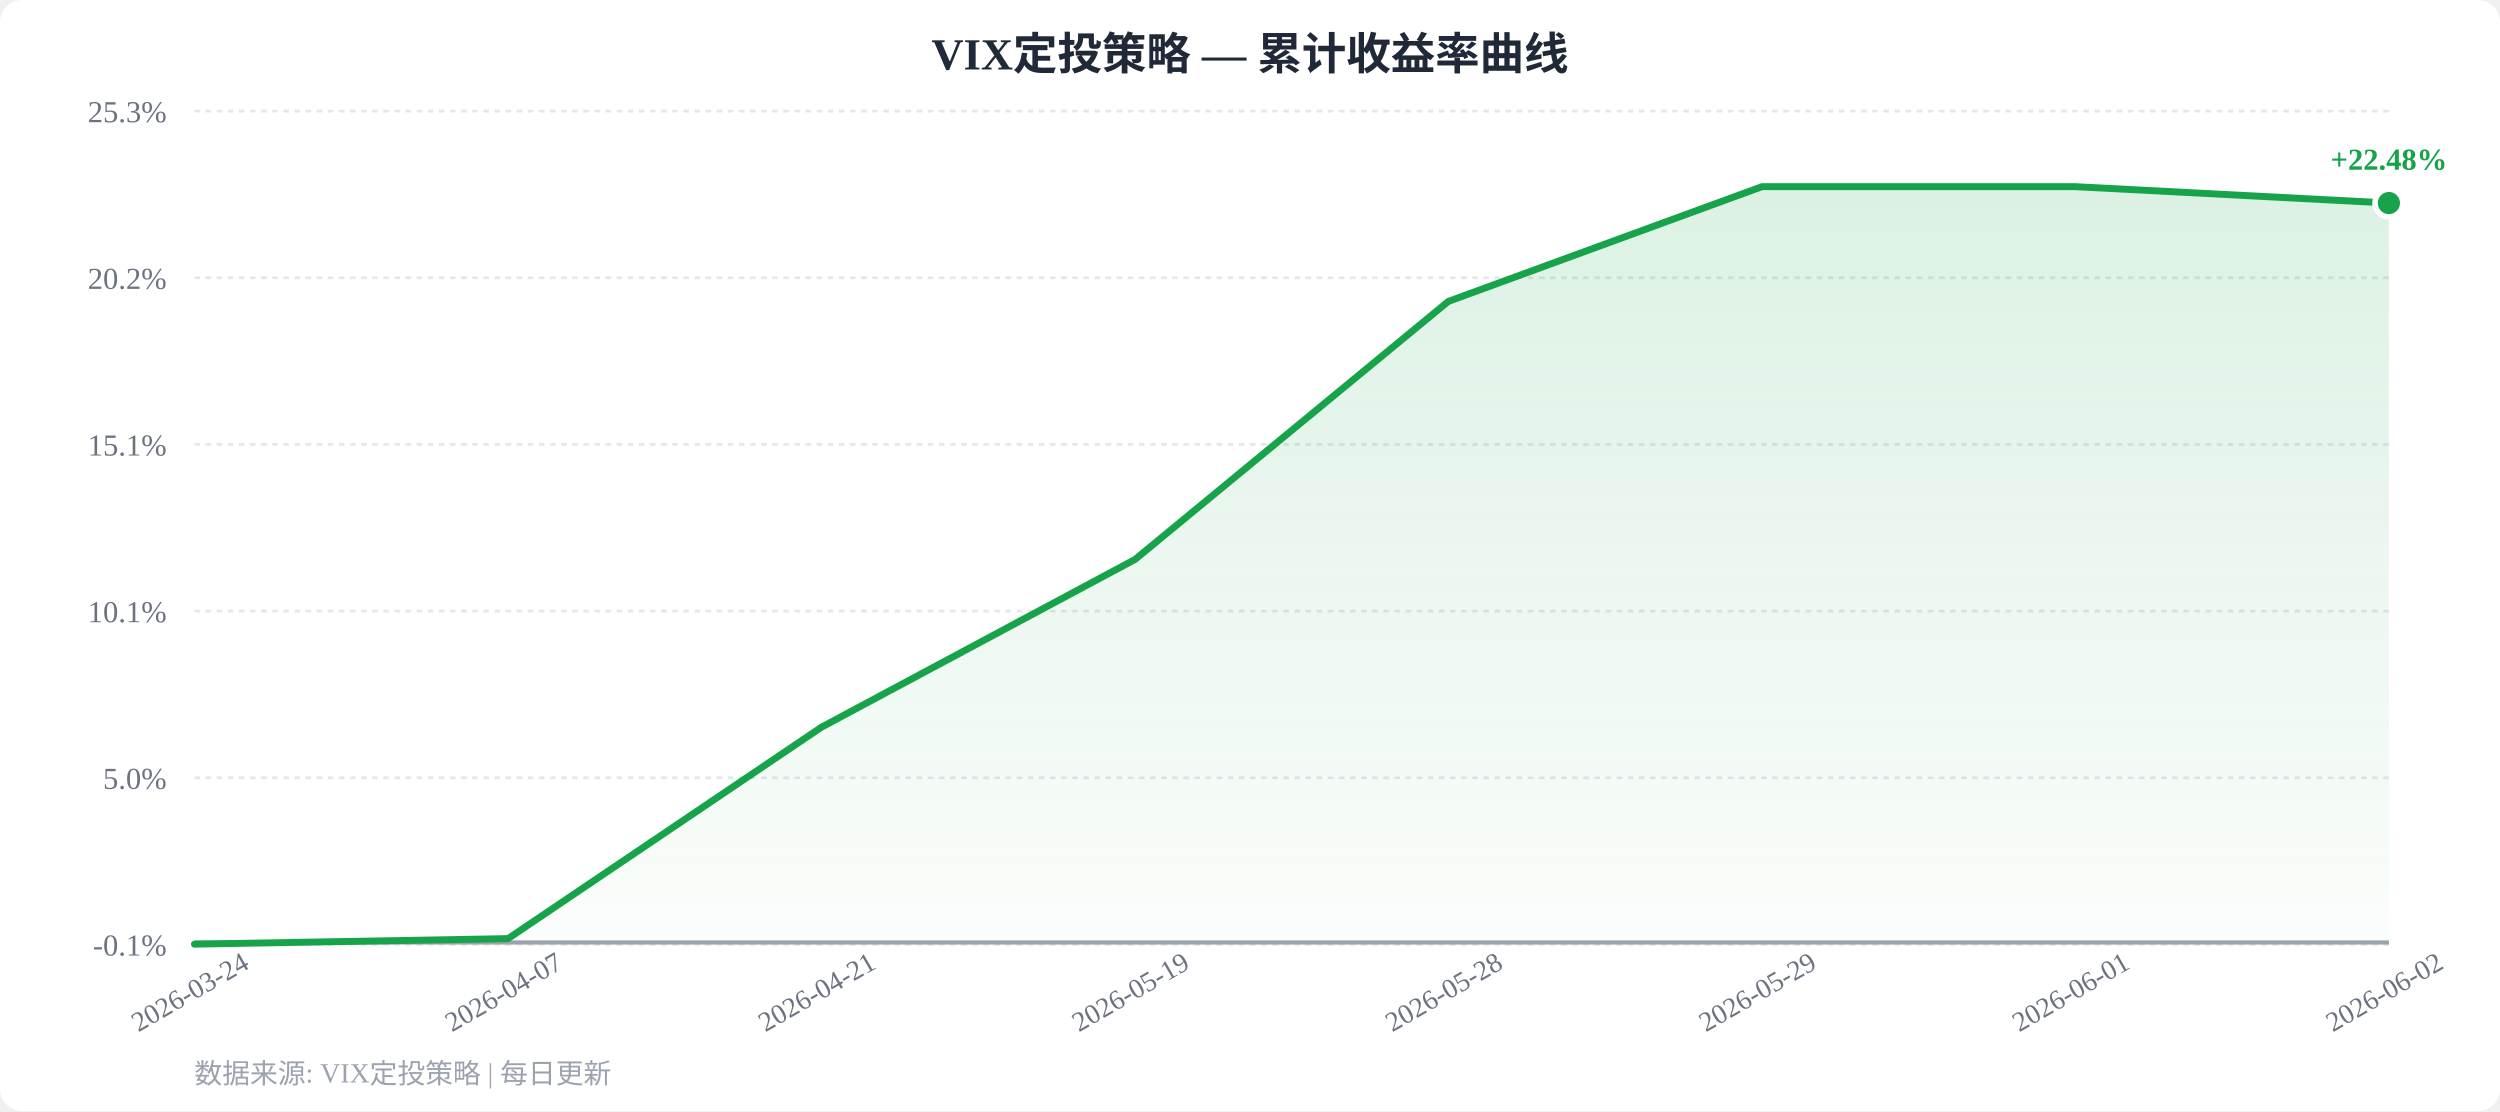
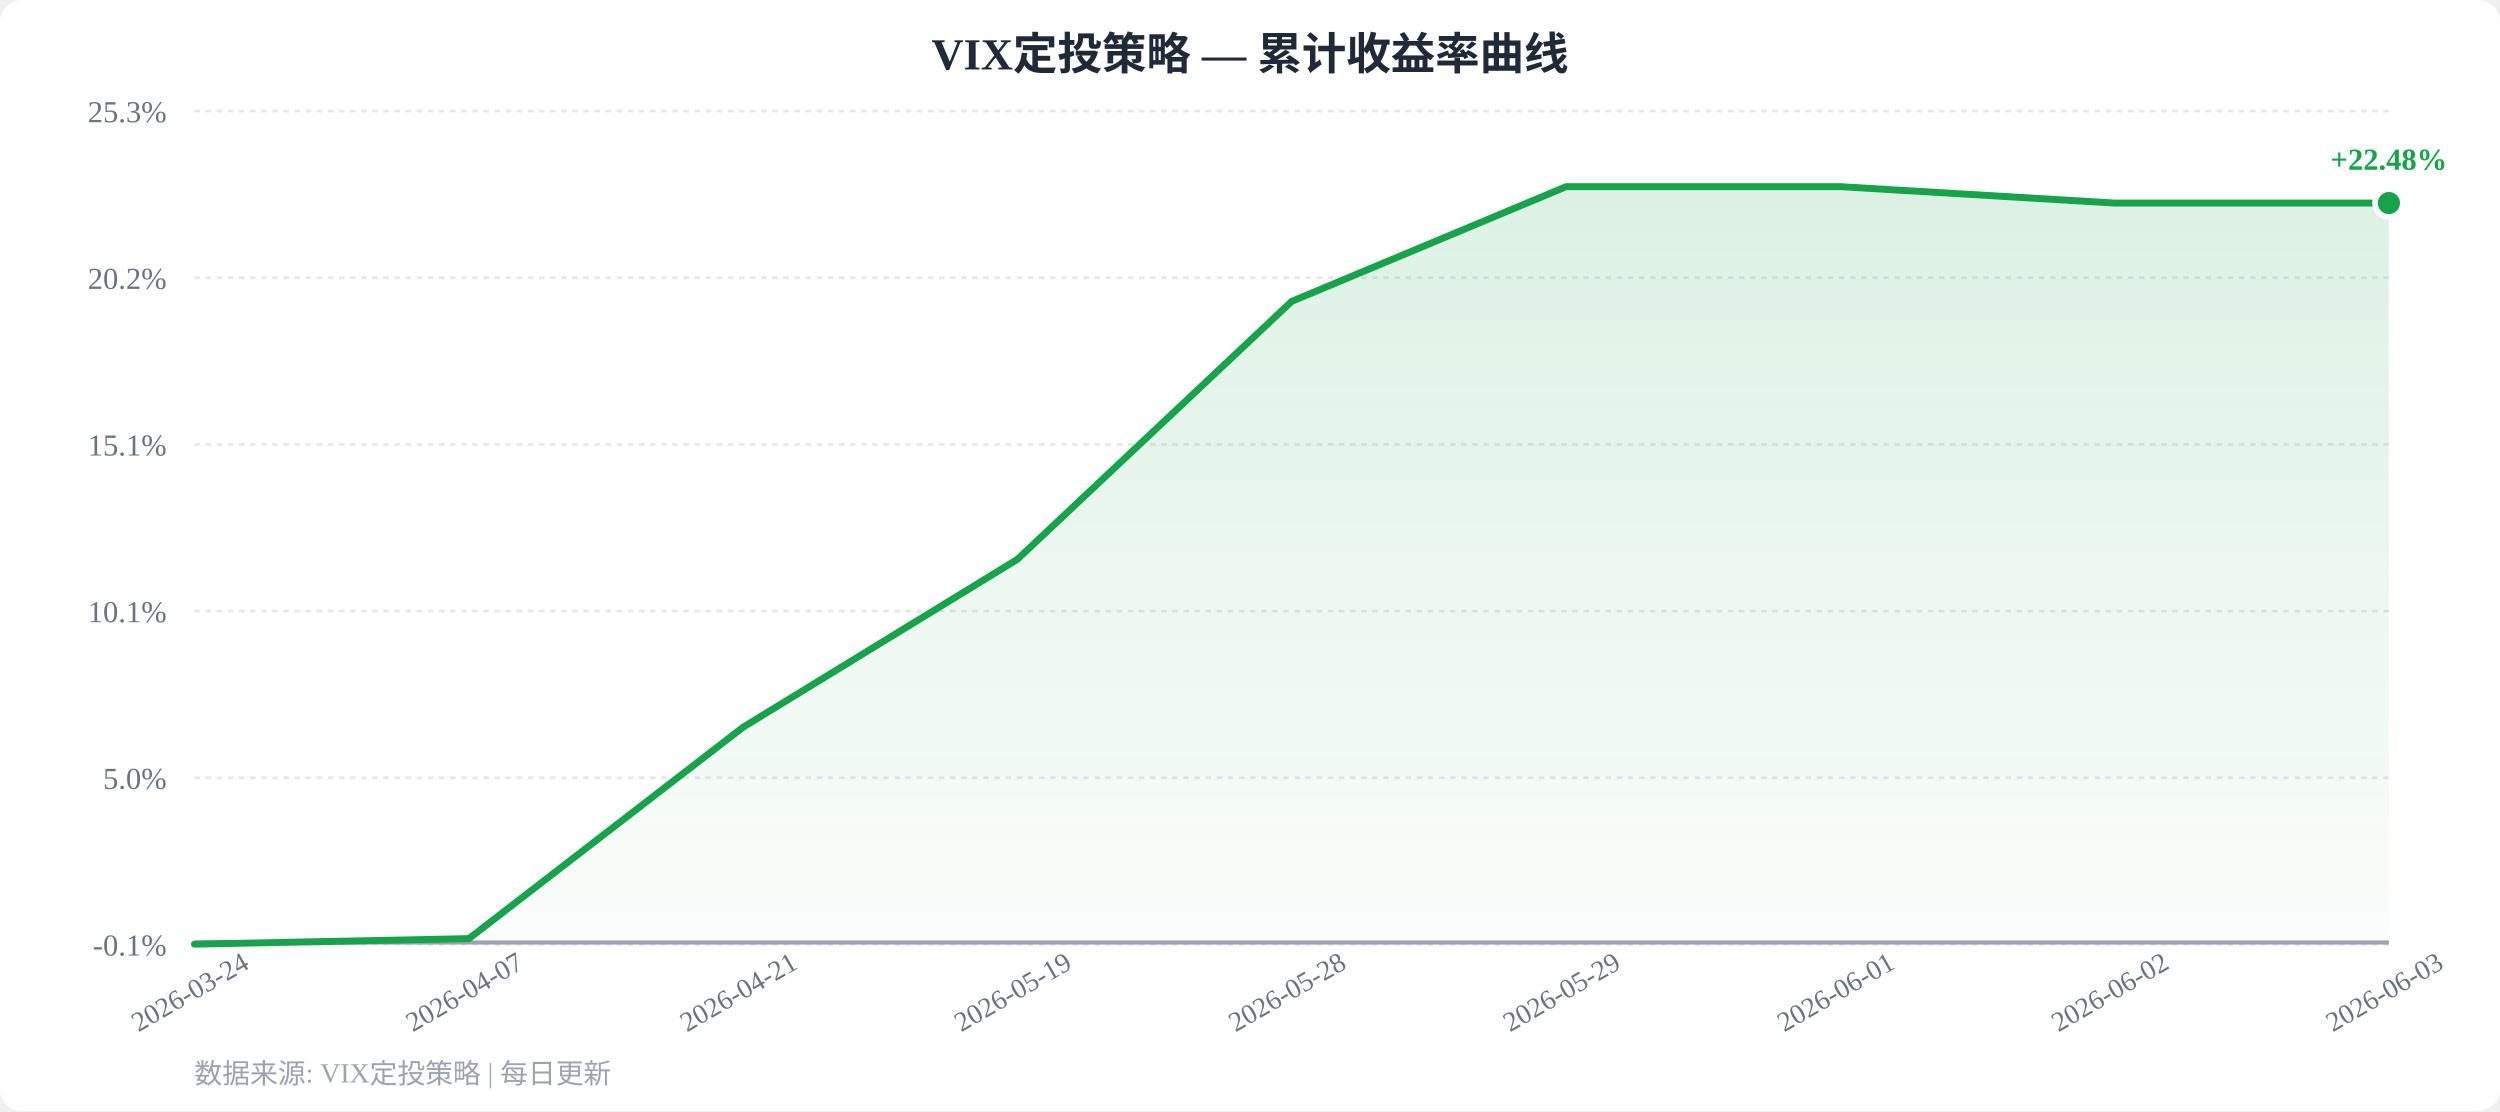
<svg xmlns="http://www.w3.org/2000/svg" viewBox="0 0 900 400" width="100%" height="100%">
  <defs>
    <linearGradient id="areaGradient" x1="0" y1="0" x2="0" y2="1">
      <stop offset="0%" stop-color="#16a34a" stop-opacity="0.15" />
      <stop offset="100%" stop-color="#16a34a" stop-opacity="0.02" />
    </linearGradient>
  </defs>
  <rect width="900" height="400" fill="#ffffff" rx="8" />
  <text x="450.0" y="25" text-anchor="middle" font-size="16" font-weight="bold" fill="#1f2937">VIX定投策略 — 累计收益率曲线</text>
  <line x1="70" y1="340.0" x2="860" y2="340.0" stroke="#e5e7eb" stroke-width="1" stroke-dasharray="2,2" />
  <line x1="70" y1="280.0" x2="860" y2="280.0" stroke="#e5e7eb" stroke-width="1" stroke-dasharray="2,2" />
  <line x1="70" y1="220.0" x2="860" y2="220.0" stroke="#e5e7eb" stroke-width="1" stroke-dasharray="2,2" />
  <line x1="70" y1="160.0" x2="860" y2="160.0" stroke="#e5e7eb" stroke-width="1" stroke-dasharray="2,2" />
  <line x1="70" y1="100.0" x2="860" y2="100.0" stroke="#e5e7eb" stroke-width="1" stroke-dasharray="2,2" />
  <line x1="70" y1="40.0" x2="860" y2="40.0" stroke="#e5e7eb" stroke-width="1" stroke-dasharray="2,2" />
  <line x1="70" y1="339.3" x2="860" y2="339.3" stroke="#9ca3af" stroke-width="1.5" />
-   <path d="M70.0,339.9 L182.9,337.9 L295.7,261.8 L408.6,201.4 L521.4,108.5 L634.3,67.2 L747.1,67.2 L860.0,73.1 L860.0,339.3 L70.0,339.3 Z" fill="url(#areaGradient)" stroke="none" />
-   <path d="M70.0,339.9 L182.9,337.9 L295.7,261.8 L408.6,201.4 L521.4,108.5 L634.3,67.2 L747.1,67.2 L860.0,73.1" fill="none" stroke="#16a34a" stroke-width="2.5" stroke-linejoin="round" stroke-linecap="round" />
+   <path d="M70.0,339.9 L168.8,337.9 L267.5,261.8 L366.2,201.4 L465.0,108.5 L563.8,67.2 L662.5,67.2 L761.2,73.1 L860.0,73.1 L860.0,339.3 L70.0,339.3 Z" fill="url(#areaGradient)" stroke="none" />
+   <path d="M70.0,339.9 L168.8,337.9 L267.5,261.8 L366.2,201.4 L465.0,108.5 L563.8,67.2 L662.5,67.2 L761.2,73.1 L860.0,73.1" fill="none" stroke="#16a34a" stroke-width="2.5" stroke-linejoin="round" stroke-linecap="round" />
  <circle cx="860.0" cy="73.1" r="5" fill="#16a34a" stroke="#ffffff" stroke-width="2" />
  <text x="860.0" y="61.1" text-anchor="middle" font-size="11" font-weight="bold" fill="#16a34a">+22.48%</text>
  <text x="60" y="344.0" text-anchor="end" font-size="11" fill="#6b7280">-0.1%</text>
  <text x="60" y="284.0" text-anchor="end" font-size="11" fill="#6b7280">5.0%</text>
  <text x="60" y="224.0" text-anchor="end" font-size="11" fill="#6b7280">10.1%</text>
  <text x="60" y="164.0" text-anchor="end" font-size="11" fill="#6b7280">15.1%</text>
  <text x="60" y="104.0" text-anchor="end" font-size="11" fill="#6b7280">20.2%</text>
  <text x="60" y="44.0" text-anchor="end" font-size="11" fill="#6b7280">25.3%</text>
  <text x="70.0" y="360" text-anchor="middle" font-size="10" fill="#6b7280" transform="rotate(-30 70.0,360)">2026-03-24</text>
-   <text x="182.9" y="360" text-anchor="middle" font-size="10" fill="#6b7280" transform="rotate(-30 182.9,360)">2026-04-07</text>
-   <text x="295.7" y="360" text-anchor="middle" font-size="10" fill="#6b7280" transform="rotate(-30 295.7,360)">2026-04-21</text>
-   <text x="408.6" y="360" text-anchor="middle" font-size="10" fill="#6b7280" transform="rotate(-30 408.6,360)">2026-05-19</text>
-   <text x="521.4" y="360" text-anchor="middle" font-size="10" fill="#6b7280" transform="rotate(-30 521.4,360)">2026-05-28</text>
-   <text x="634.3" y="360" text-anchor="middle" font-size="10" fill="#6b7280" transform="rotate(-30 634.3,360)">2026-05-29</text>
-   <text x="747.1" y="360" text-anchor="middle" font-size="10" fill="#6b7280" transform="rotate(-30 747.1,360)">2026-06-01</text>
-   <text x="860.0" y="360" text-anchor="middle" font-size="10" fill="#6b7280" transform="rotate(-30 860.0,360)">2026-06-02</text>
+   <text x="168.8" y="360" text-anchor="middle" font-size="10" fill="#6b7280" transform="rotate(-30 168.8,360)">2026-04-07</text>
+   <text x="267.5" y="360" text-anchor="middle" font-size="10" fill="#6b7280" transform="rotate(-30 267.5,360)">2026-04-21</text>
+   <text x="366.2" y="360" text-anchor="middle" font-size="10" fill="#6b7280" transform="rotate(-30 366.2,360)">2026-05-19</text>
+   <text x="465.0" y="360" text-anchor="middle" font-size="10" fill="#6b7280" transform="rotate(-30 465.0,360)">2026-05-28</text>
+   <text x="563.8" y="360" text-anchor="middle" font-size="10" fill="#6b7280" transform="rotate(-30 563.8,360)">2026-05-29</text>
+   <text x="662.5" y="360" text-anchor="middle" font-size="10" fill="#6b7280" transform="rotate(-30 662.5,360)">2026-06-01</text>
+   <text x="761.2" y="360" text-anchor="middle" font-size="10" fill="#6b7280" transform="rotate(-30 761.2,360)">2026-06-02</text>
+   <text x="860.0" y="360" text-anchor="middle" font-size="10" fill="#6b7280" transform="rotate(-30 860.0,360)">2026-06-03</text>
  <text x="70" y="390" font-size="10" fill="#9ca3af">数据来源: VIX定投策略 | 每日更新</text>
</svg>
